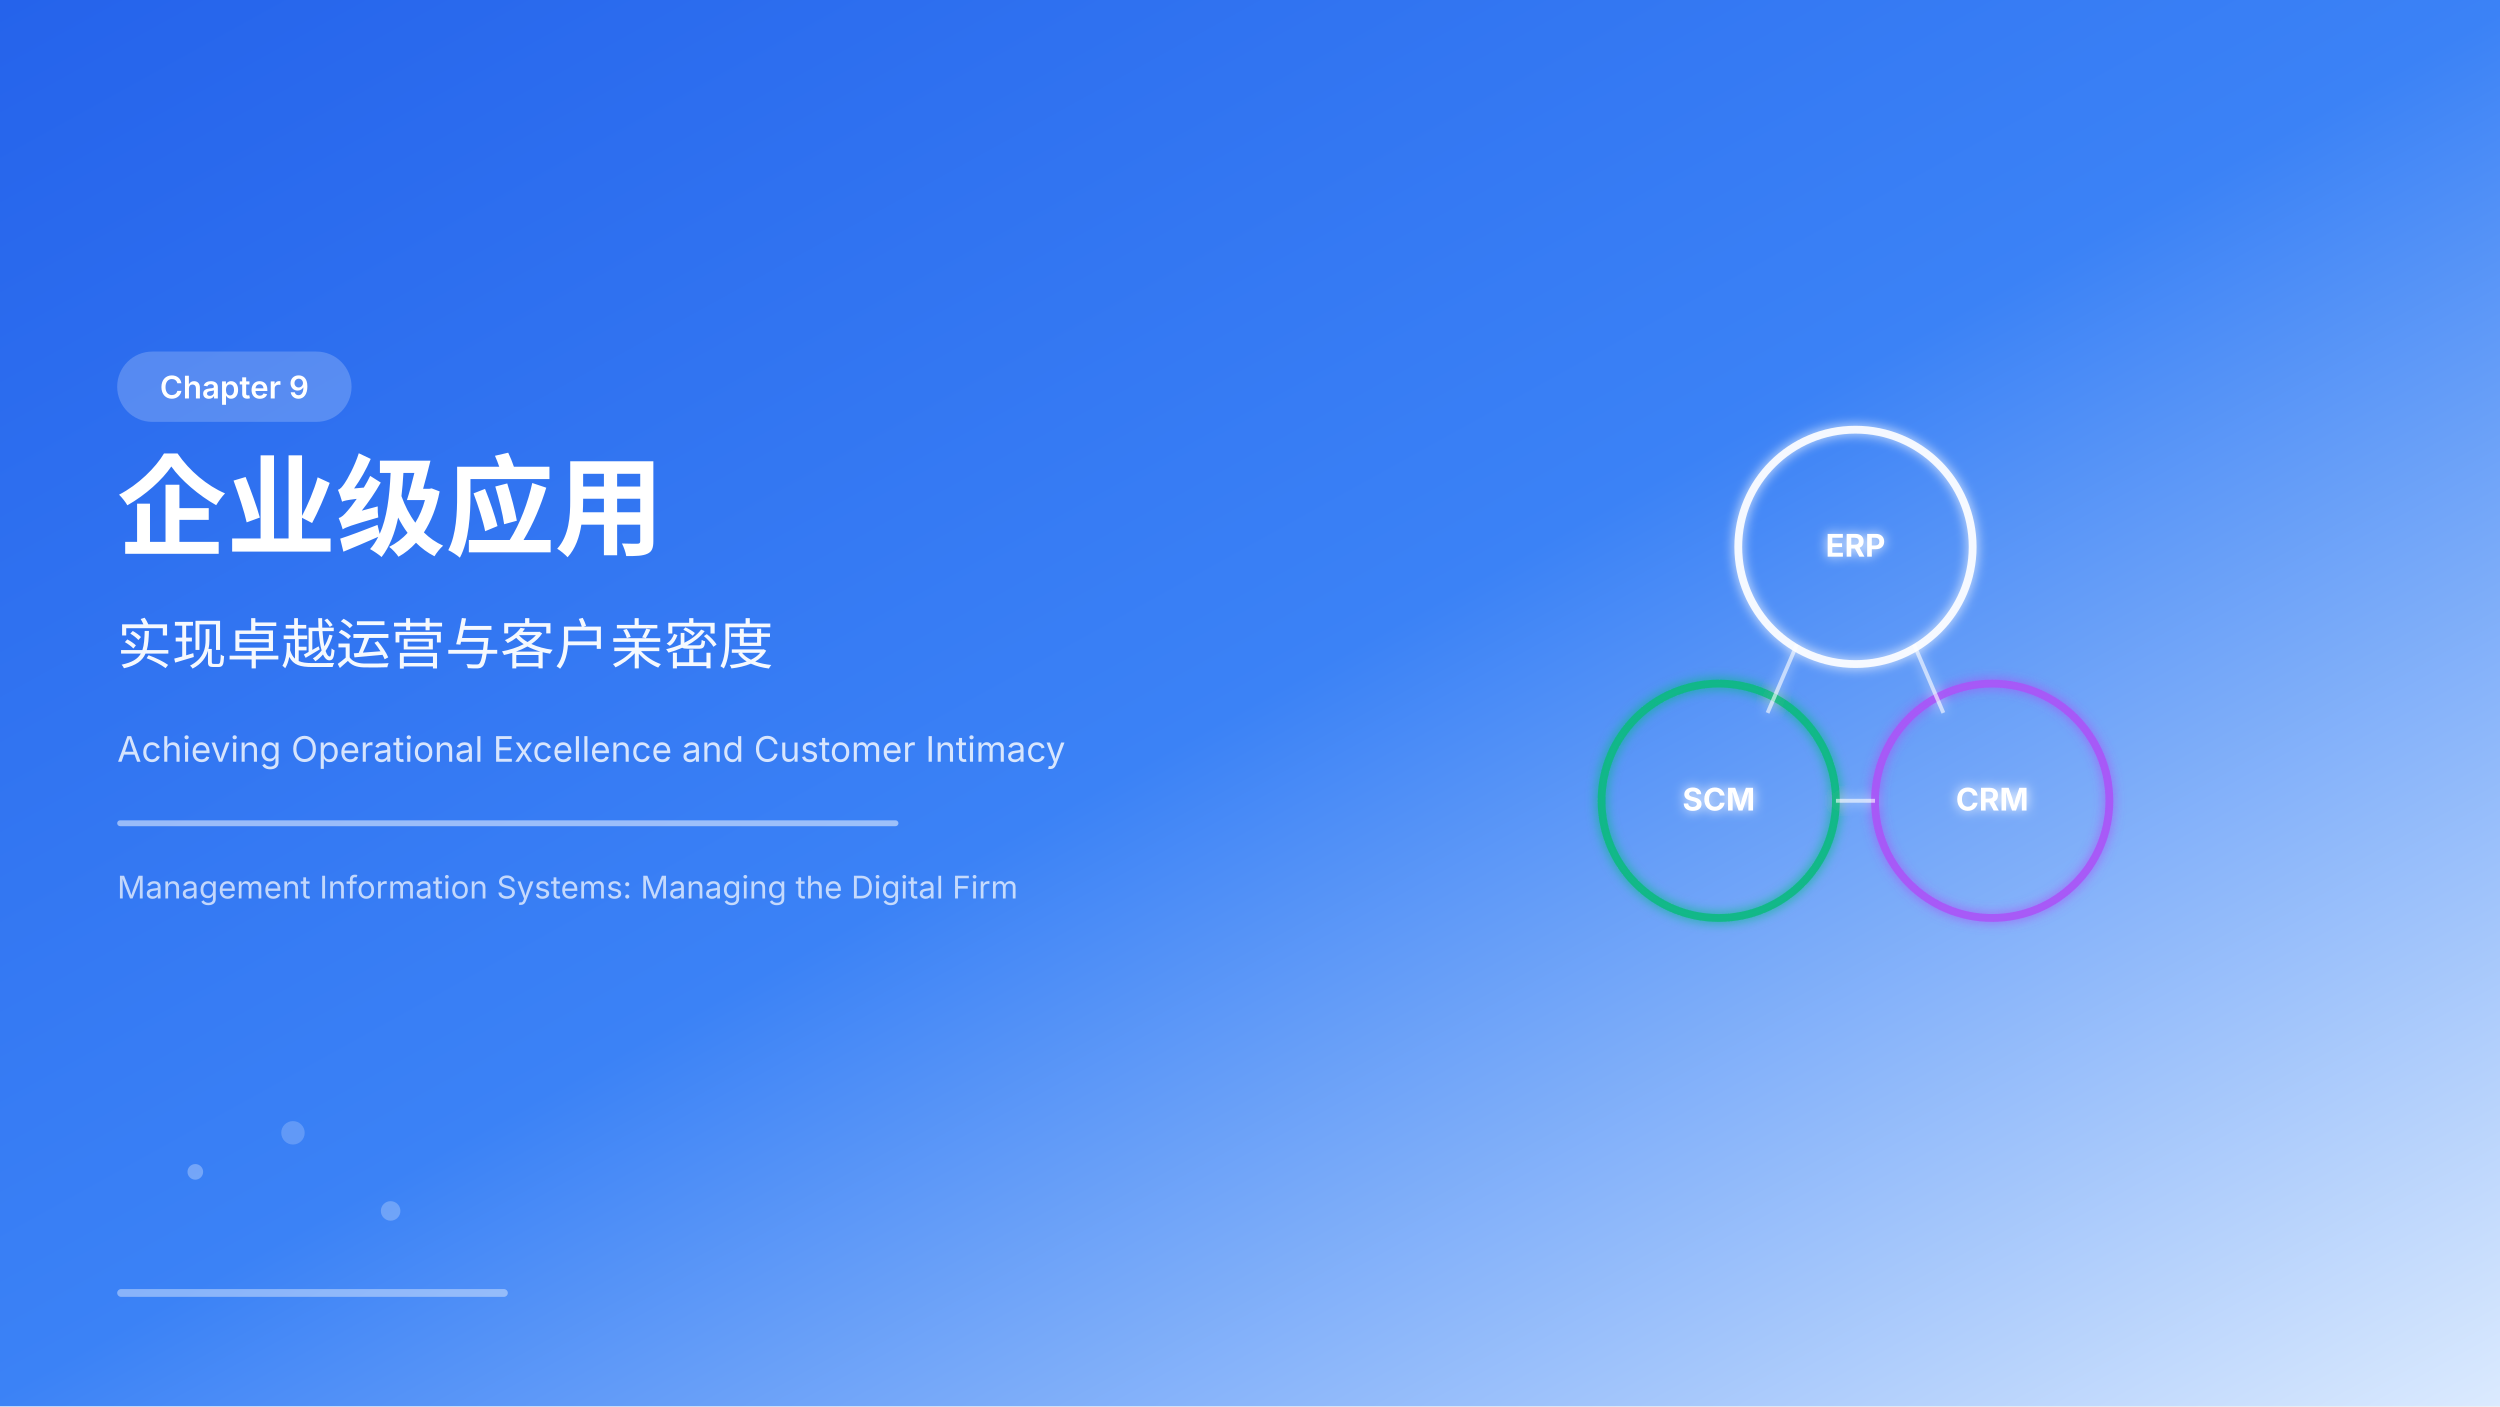
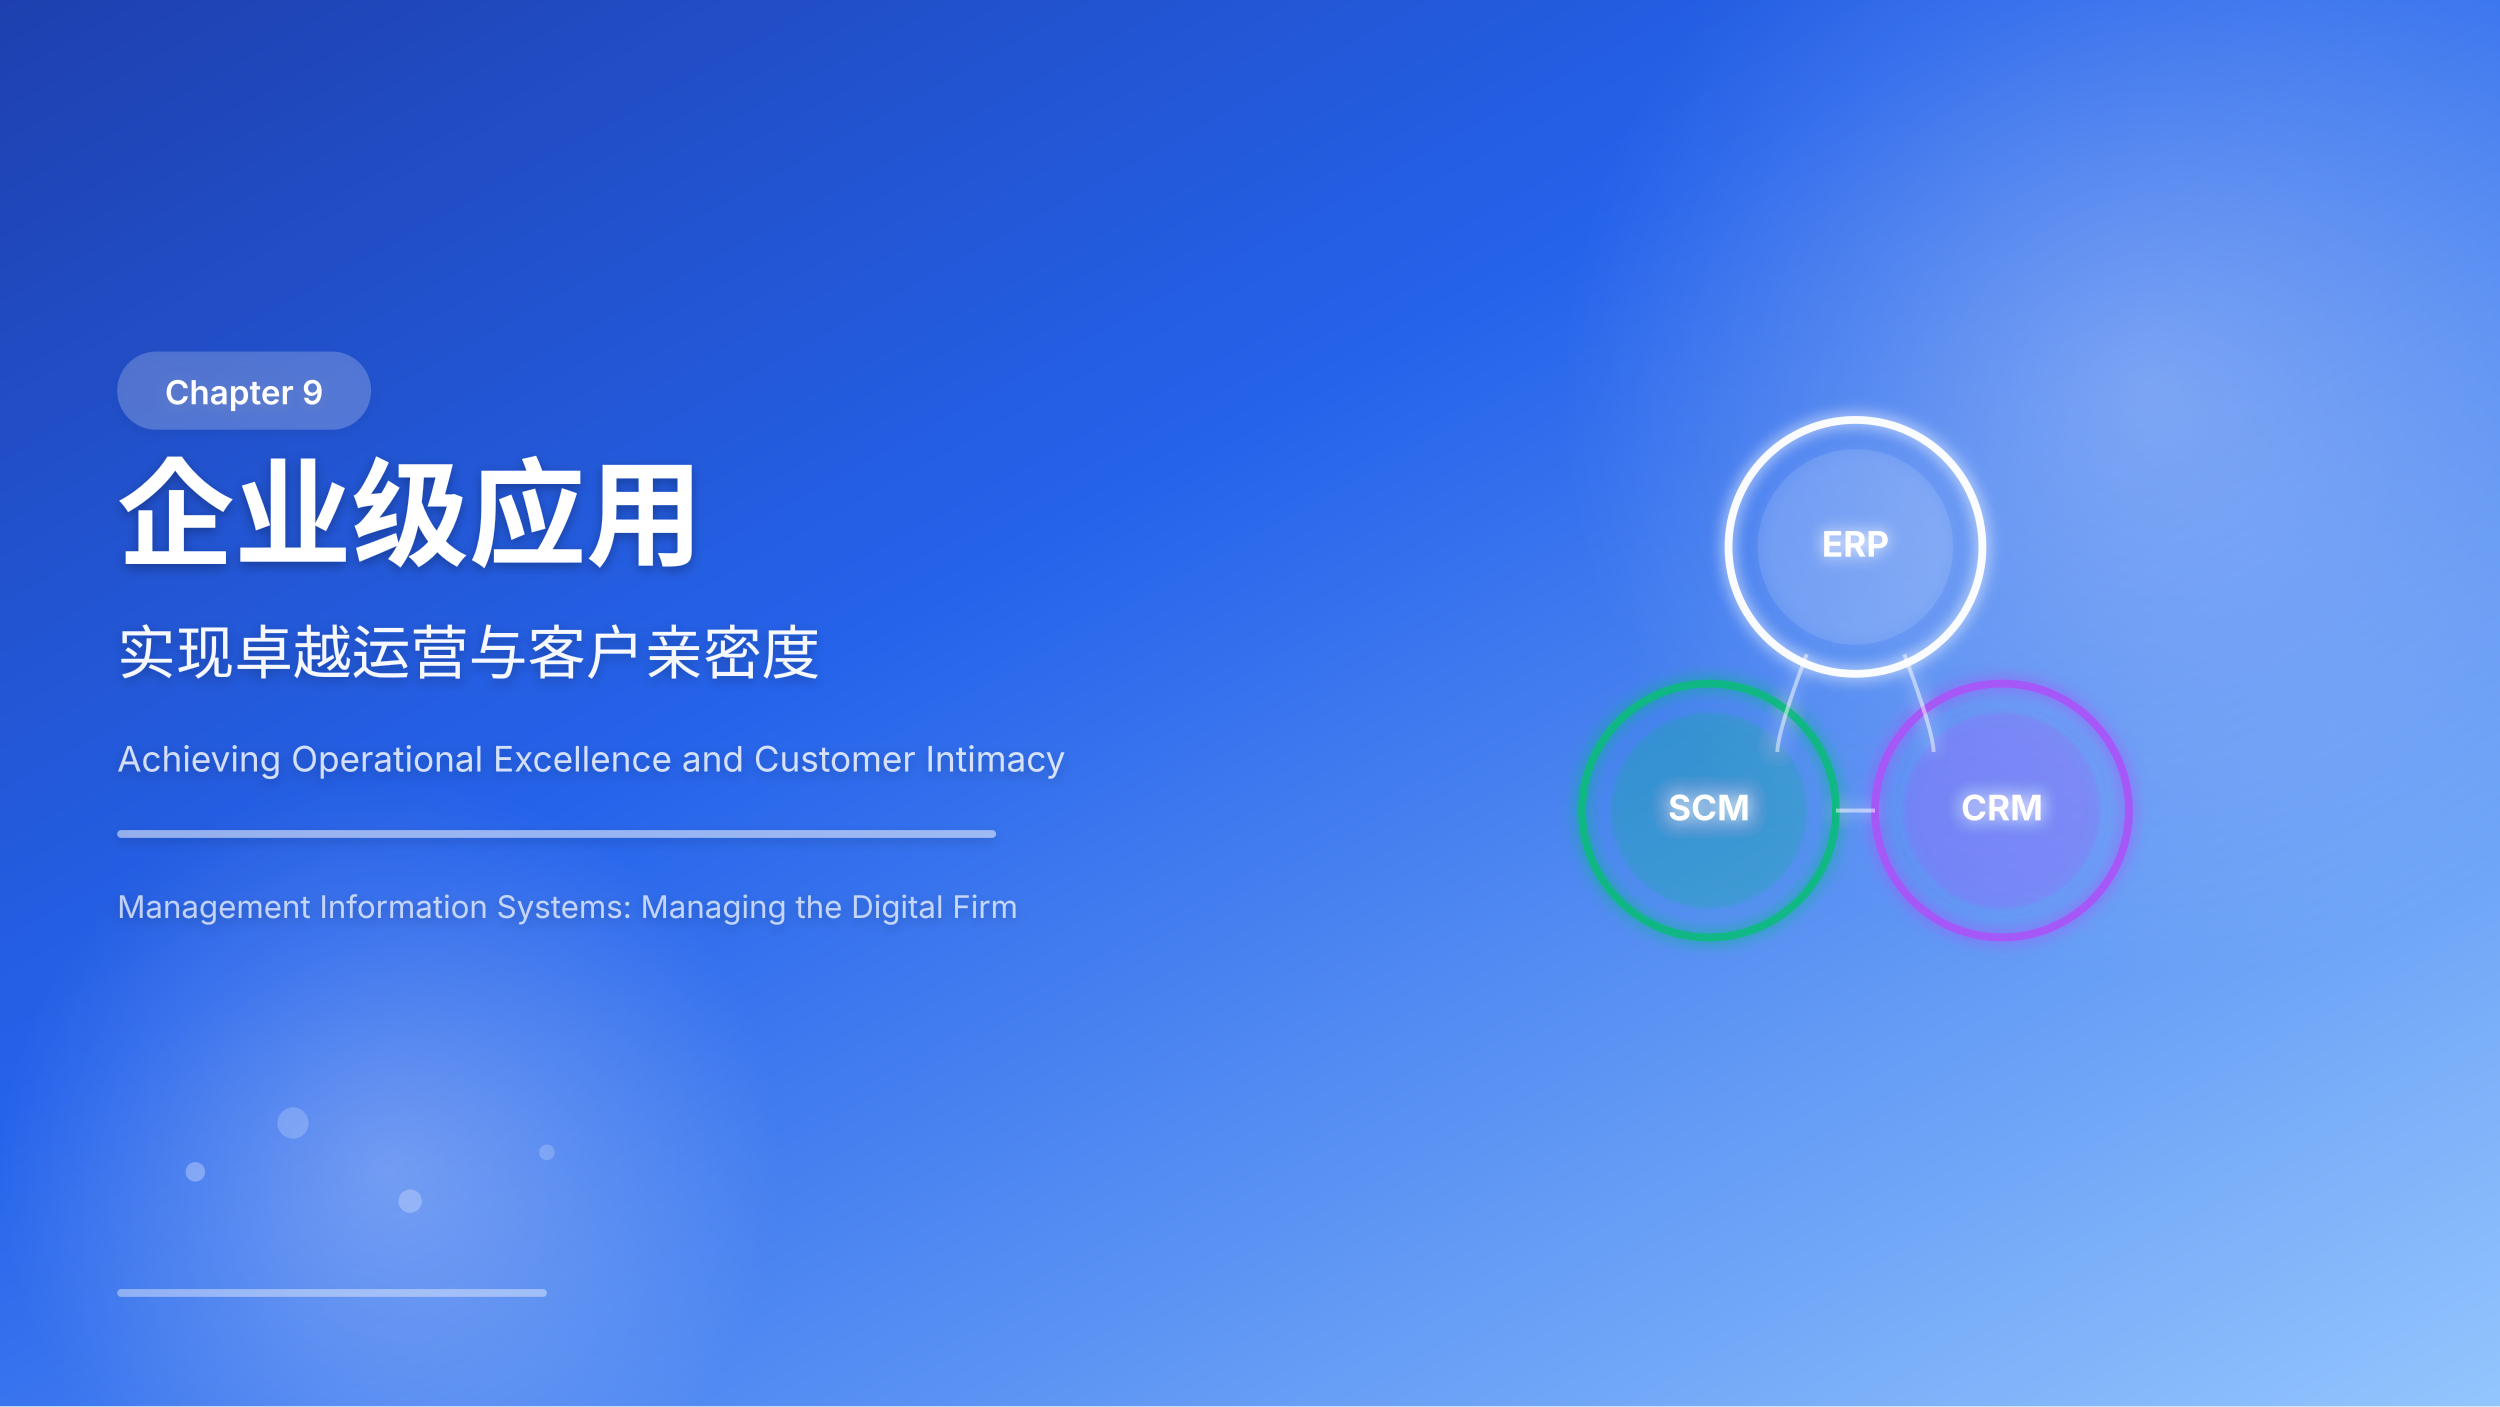
<svg xmlns="http://www.w3.org/2000/svg" width="1280" height="720" viewBox="0 0 1280 720">
  <defs>
    <linearGradient id="bgGradient" x1="0%" y1="0%" x2="100%" y2="100%">
-       <stop offset="0%" style="stop-color:#2563EB;stop-opacity:1" />
-       <stop offset="50%" style="stop-color:#3B82F6;stop-opacity:1" />
-       <stop offset="100%" style="stop-color:#DBEAFE;stop-opacity:1" />
+       <stop offset="0%" stop-color="#1E40AF" />
+       <stop offset="40%" stop-color="#2563EB" />
+       <stop offset="100%" stop-color="#93C5FD" />
    </linearGradient>
    <filter id="glow" x="-50%" y="-50%" width="200%" height="200%">
-       <feGaussianBlur stdDeviation="3" result="coloredBlur" />
+       <feGaussianBlur stdDeviation="4" result="coloredBlur" />
      <feMerge>
        <feMergeNode in="coloredBlur" />
        <feMergeNode in="SourceGraphic" />
      </feMerge>
    </filter>
+     <filter id="textShadow" x="-10%" y="-10%" width="120%" height="120%">
+       <feDropShadow dx="0" dy="2" stdDeviation="3" flood-color="#000000" flood-opacity="0.3" />
+     </filter>
+     <radialGradient id="circleGlow" cx="50%" cy="50%">
+       <stop offset="0%" stop-color="#FFFFFF" stop-opacity="0.3" />
+       <stop offset="100%" stop-color="#FFFFFF" stop-opacity="0" />
+     </radialGradient>
  </defs>
  <rect width="1280" height="720" fill="url(#bgGradient)" />
+   <circle cx="1100" cy="200" r="300" fill="url(#circleGlow)" />
+   <circle cx="200" cy="600" r="200" fill="url(#circleGlow)" />
  <g transform="translate(950, 360)" filter="url(#glow)">
-     <circle cx="0" cy="-80" r="60" fill="none" stroke="#FFFFFF" stroke-width="4" opacity="0.9" />
-     <text x="0" y="-75" text-anchor="middle" fill="#FFFFFF" font-size="16" font-weight="bold" font-family="-apple-system, BlinkMacSystemFont, 'PingFang SC', sans-serif">ERP</text>
-     <circle cx="-70" cy="50" r="60" fill="none" stroke="#10B981" stroke-width="4" opacity="0.9" />
-     <text x="-70" y="55" text-anchor="middle" fill="#FFFFFF" font-size="16" font-weight="bold" font-family="-apple-system, BlinkMacSystemFont, 'PingFang SC', sans-serif">SCM</text>
-     <circle cx="70" cy="50" r="60" fill="none" stroke="#A855F7" stroke-width="4" opacity="0.9" />
-     <text x="70" y="55" text-anchor="middle" fill="#FFFFFF" font-size="16" font-weight="bold" font-family="-apple-system, BlinkMacSystemFont, 'PingFang SC', sans-serif">CRM</text>
-     <line x1="-30" y1="-30" x2="-45" y2="5" stroke="#FFFFFF" stroke-width="2" opacity="0.6" />
-     <line x1="30" y1="-30" x2="45" y2="5" stroke="#FFFFFF" stroke-width="2" opacity="0.6" />
-     <line x1="-10" y1="50" x2="10" y2="50" stroke="#FFFFFF" stroke-width="2" opacity="0.6" />
+     <circle cx="0" cy="-80" r="65" fill="none" stroke="#FFFFFF" stroke-width="4" opacity="0.95" />
+     <circle cx="0" cy="-80" r="50" fill="rgba(255,255,255,0.1)" />
+     <text x="0" y="-75" text-anchor="middle" fill="#FFFFFF" font-size="18" font-weight="bold" font-family="-apple-system, BlinkMacSystemFont, 'PingFang SC', sans-serif">ERP</text>
+     <circle cx="-75" cy="55" r="65" fill="none" stroke="#10B981" stroke-width="4" opacity="0.95" />
+     <circle cx="-75" cy="55" r="50" fill="rgba(16,185,129,0.15)" />
+     <text x="-75" y="60" text-anchor="middle" fill="#FFFFFF" font-size="18" font-weight="bold" font-family="-apple-system, BlinkMacSystemFont, 'PingFang SC', sans-serif">SCM</text>
+     <circle cx="75" cy="55" r="65" fill="none" stroke="#A855F7" stroke-width="4" opacity="0.95" />
+     <circle cx="75" cy="55" r="50" fill="rgba(168,85,247,0.15)" />
+     <text x="75" y="60" text-anchor="middle" fill="#FFFFFF" font-size="18" font-weight="bold" font-family="-apple-system, BlinkMacSystemFont, 'PingFang SC', sans-serif">CRM</text>
+     <path d="M -25 -25 Q -40 15 -40 25" stroke="#FFFFFF" stroke-width="2" fill="none" opacity="0.5" />
+     <path d="M 25 -25 Q 40 15 40 25" stroke="#FFFFFF" stroke-width="2" fill="none" opacity="0.5" />
+     <path d="M -10 55 Q 0 55 10 55" stroke="#FFFFFF" stroke-width="2" fill="none" opacity="0.5" />
  </g>
-   <g transform="translate(60, 180)">
-     <rect x="0" y="0" width="120" height="36" rx="18" fill="#FFFFFF" opacity="0.2" />
-     <text x="60" y="24" text-anchor="middle" fill="#FFFFFF" font-size="16" font-weight="600" font-family="-apple-system, BlinkMacSystemFont, 'PingFang SC', sans-serif">Chapter 9</text>
-     <text x="0" y="100" fill="#FFFFFF" font-size="56" font-weight="bold" font-family="-apple-system, BlinkMacSystemFont, 'PingFang SC', sans-serif">企业级应用</text>
-     <text x="0" y="160" fill="#FFFFFF" font-size="28" font-weight="500" opacity="0.95" font-family="-apple-system, BlinkMacSystemFont, 'PingFang SC', sans-serif">实现卓越运营与客户亲密度</text>
-     <text x="0" y="210" fill="#FFFFFF" font-size="18" opacity="0.8" font-family="-apple-system, BlinkMacSystemFont, 'PingFang SC', sans-serif">Achieving Operational Excellence
-             and Customer Intimacy</text>
-     <rect x="0" y="240" width="400" height="3" fill="#FFFFFF" opacity="0.5" rx="1.5" />
-     <text x="0" y="280" fill="#FFFFFF" font-size="16" opacity="0.7" font-family="-apple-system, BlinkMacSystemFont, 'PingFang SC', sans-serif">Management Information Systems:
-             Managing the Digital Firm</text>
+   <g transform="translate(60, 180)" filter="url(#textShadow)">
+     <rect x="0" y="0" width="130" height="40" rx="20" fill="#FFFFFF" opacity="0.2" />
+     <text x="65" y="27" text-anchor="middle" fill="#FFFFFF" font-size="17" font-weight="600" font-family="-apple-system, BlinkMacSystemFont, 'PingFang SC', sans-serif">Chapter 9</text>
+     <text x="0" y="105" fill="#FFFFFF" font-size="60" font-weight="bold" font-family="-apple-system, BlinkMacSystemFont, 'PingFang SC', sans-serif">企业级应用</text>
+     <text x="0" y="165" fill="#FFFFFF" font-size="30" font-weight="500" opacity="0.95" font-family="-apple-system, BlinkMacSystemFont, 'PingFang SC', sans-serif">实现卓越运营与客户亲密度</text>
+     <text x="0" y="215" fill="#FFFFFF" font-size="18" opacity="0.8" font-family="-apple-system, BlinkMacSystemFont, 'PingFang SC', sans-serif">Achieving Operational Excellence and Customer Intimacy</text>
+     <rect x="0" y="245" width="450" height="4" fill="#FFFFFF" opacity="0.5" rx="2" />
+     <text x="0" y="290" fill="#FFFFFF" font-size="16" opacity="0.7" font-family="-apple-system, BlinkMacSystemFont, 'PingFang SC', sans-serif">Management Information Systems: Managing the Digital Firm</text>
  </g>
-   <rect x="60" y="660" width="200" height="4" rx="2" fill="#FFFFFF" opacity="0.4" />
-   <circle cx="100" cy="600" r="4" fill="#FFFFFF" opacity="0.3" />
-   <circle cx="150" cy="580" r="6" fill="#FFFFFF" opacity="0.2" />
-   <circle cx="200" cy="620" r="5" fill="#FFFFFF" opacity="0.25" />
+   <rect x="60" y="660" width="220" height="4" rx="2" fill="#FFFFFF" opacity="0.4" />
+   <circle cx="100" cy="600" r="5" fill="#FFFFFF" opacity="0.3" />
+   <circle cx="150" cy="575" r="8" fill="#FFFFFF" opacity="0.2" />
+   <circle cx="210" cy="615" r="6" fill="#FFFFFF" opacity="0.25" />
+   <circle cx="280" cy="590" r="4" fill="#FFFFFF" opacity="0.2" />
</svg>
